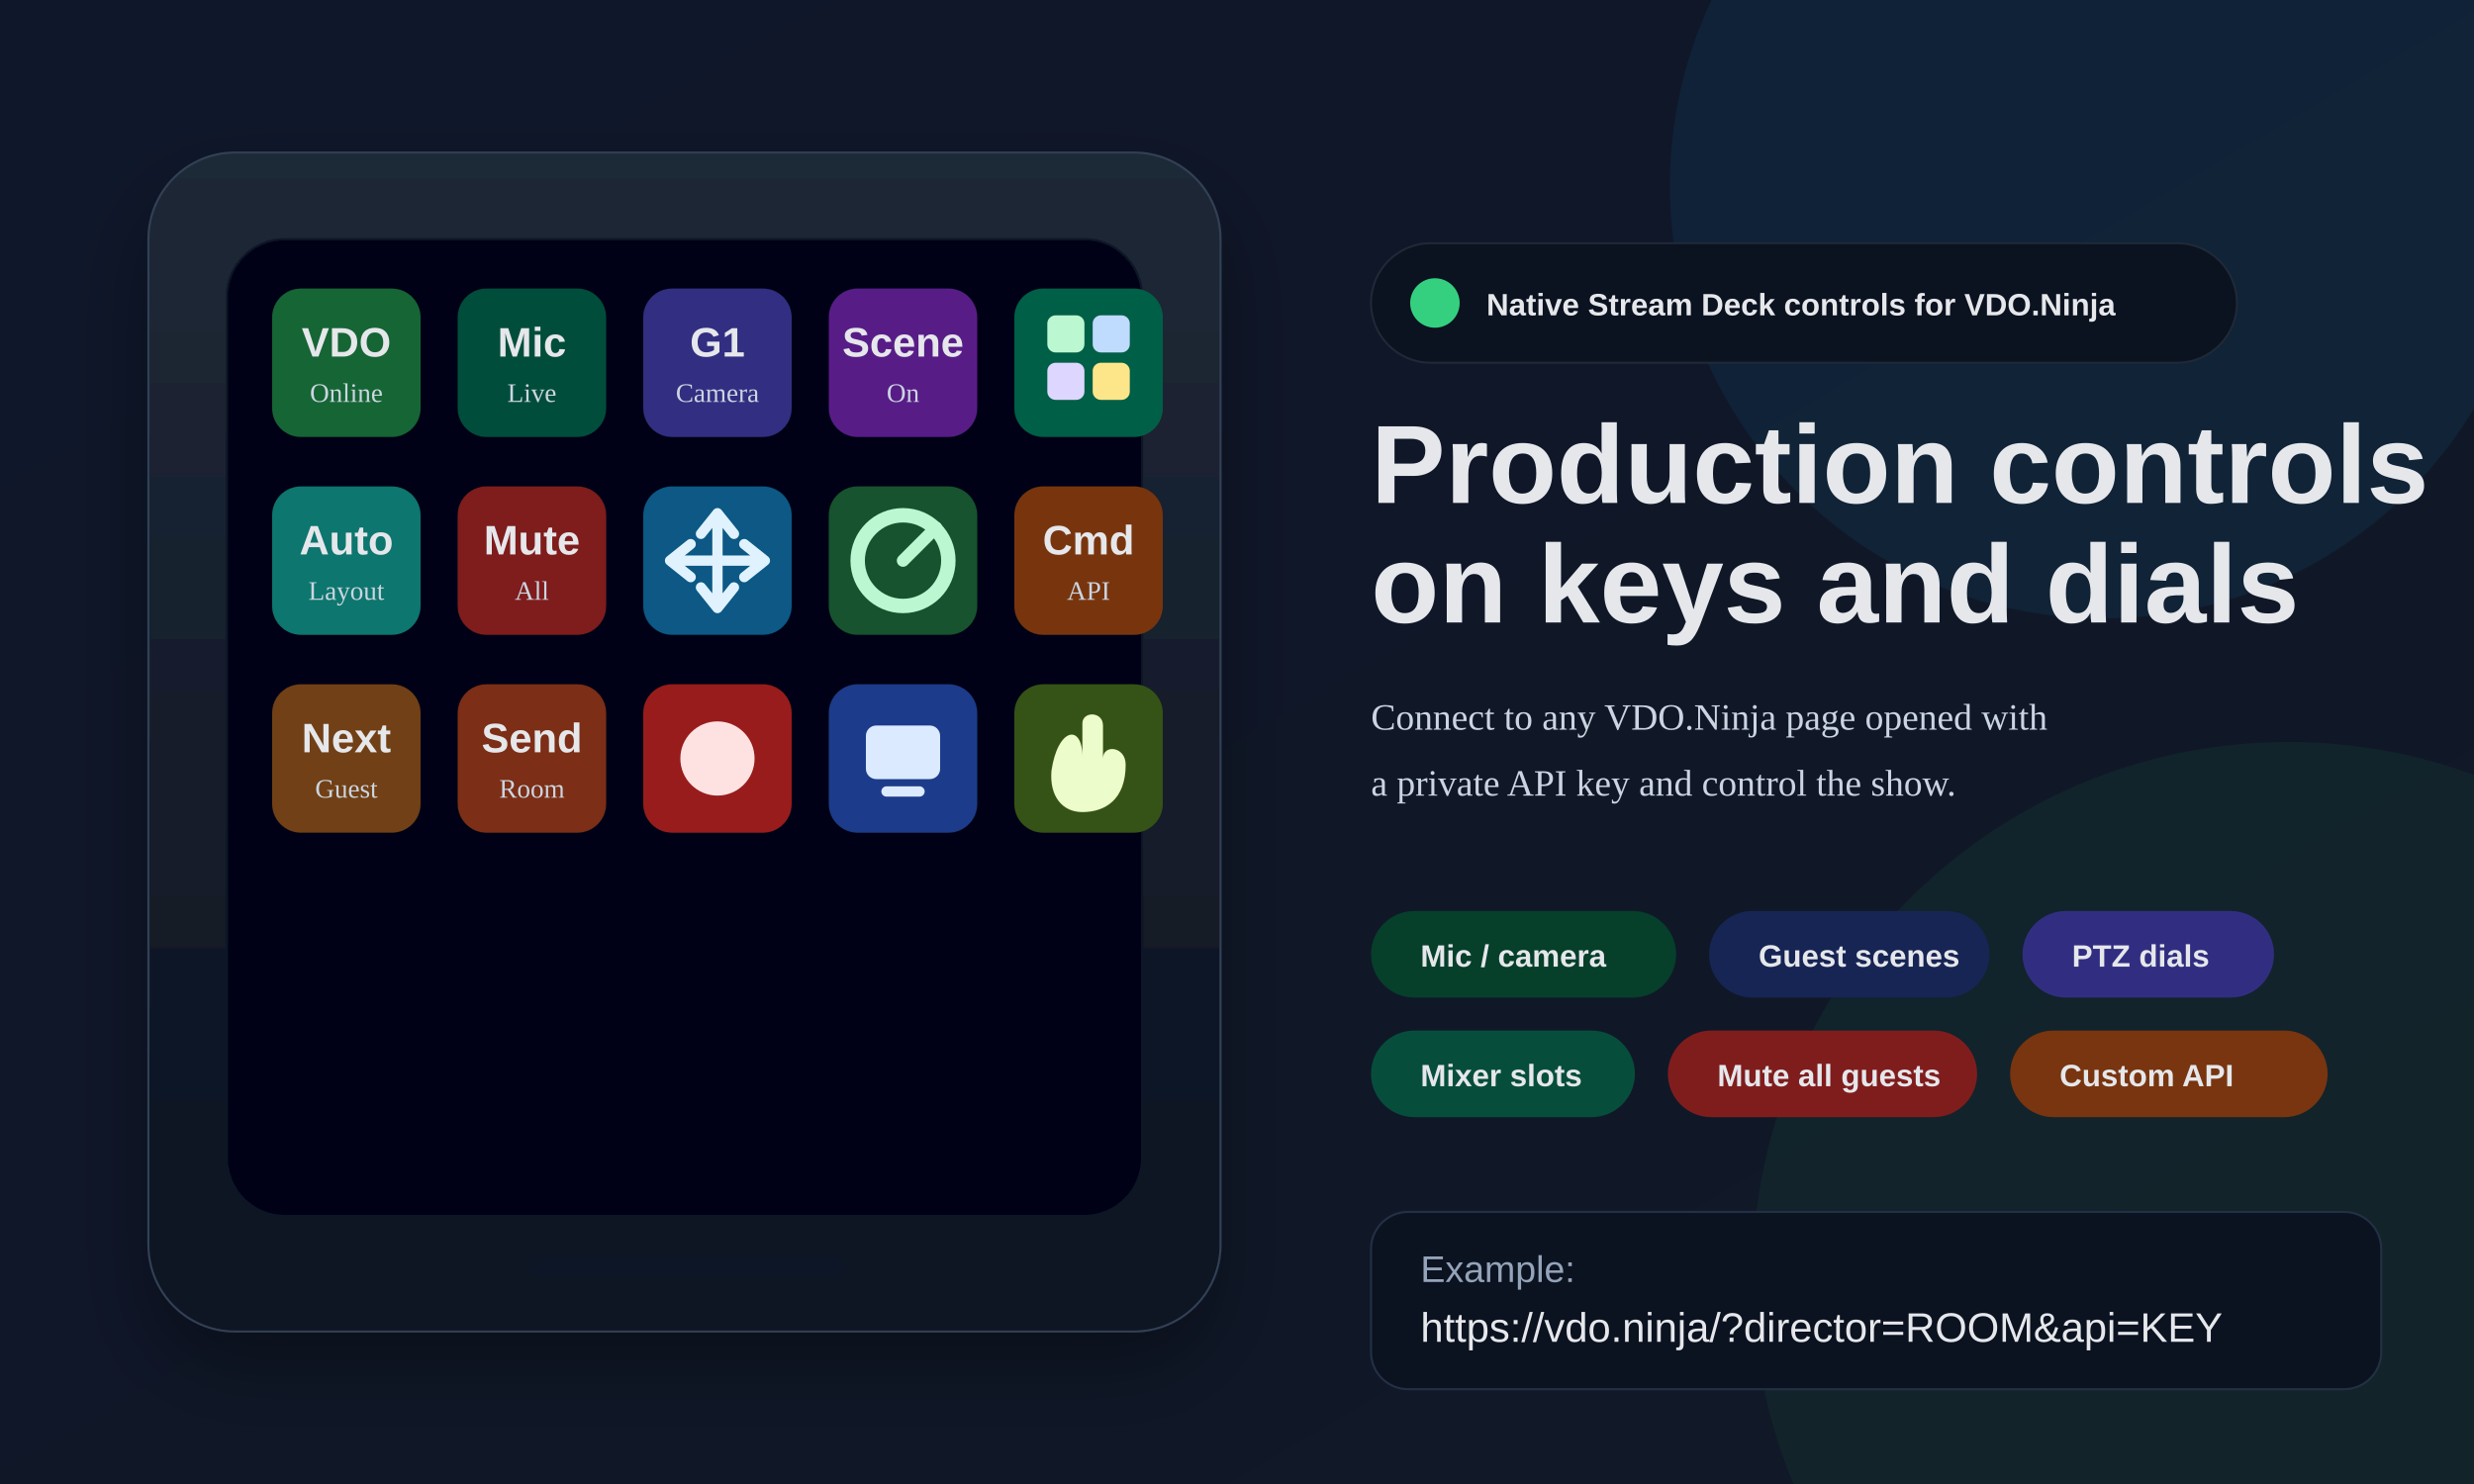
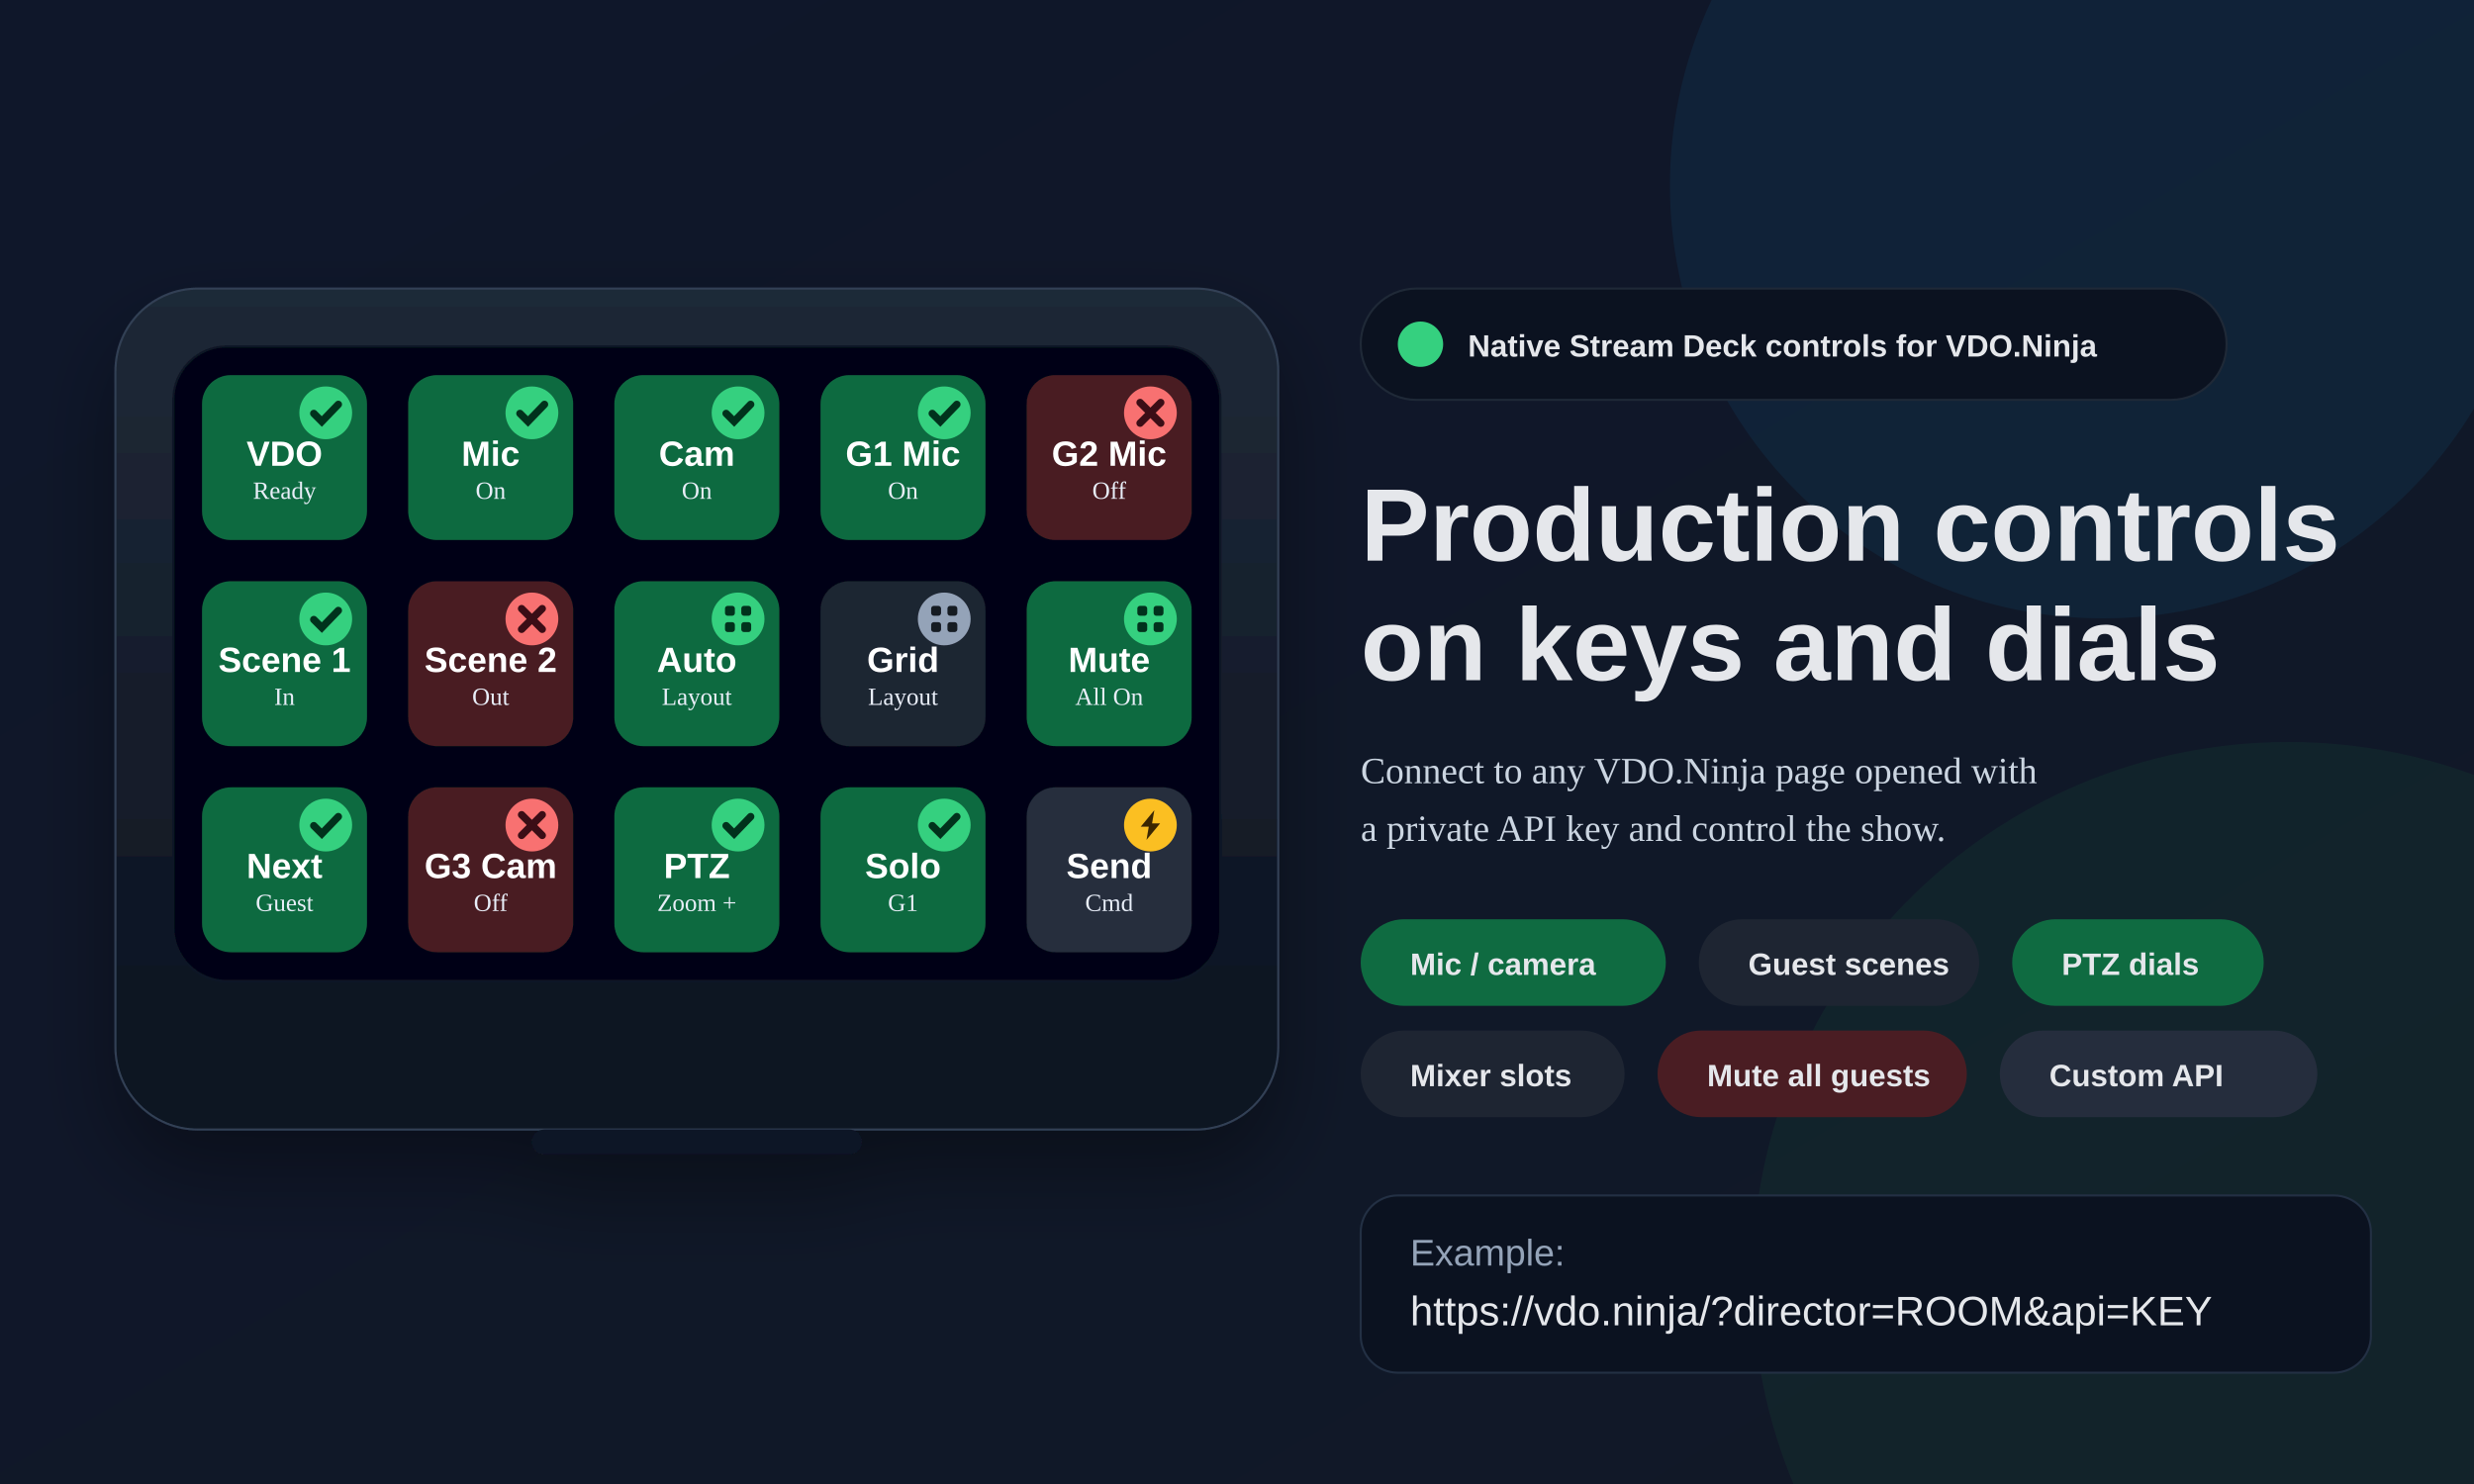
<svg xmlns="http://www.w3.org/2000/svg" width="1200" height="720" viewBox="0 0 1200 720" role="img" aria-labelledby="title desc">
  <defs>
    <linearGradient id="bg" x1="0" x2="1" y1="0" y2="1">
      <stop offset="0" stop-color="#0f172a" />
      <stop offset="1" stop-color="#111827" />
    </linearGradient>
    <linearGradient id="deck" x1="0" x2="0" y1="0" y2="1">
      <stop offset="0" stop-color="#1f2937" />
      <stop offset="1" stop-color="#0b1220" />
    </linearGradient>
    <filter id="shadow" x="-20%" y="-20%" width="140%" height="140%">
      <feDropShadow dx="0" dy="20" stdDeviation="20" flood-color="#000000" flood-opacity="0.35" />
    </filter>
    <style>
			.text { font-family: "Segoe UI", Arial, sans-serif; fill: #e5e7eb; }
			.muted { fill: #94a3b8; }
- 			.key-title { font-size: 20px; font-weight: 700; text-anchor: middle; }
- 			.key-sub { font-size: 13px; fill: #cbd5e1; text-anchor: middle; }
+ 			.key-title { font-size: 17px; font-weight: 700; text-anchor: middle; fill: #ffffff; }
+ 			.key-sub { font-size: 12px; text-anchor: middle; fill: #e8eef8; }
			.badge { font-size: 15px; font-weight: 700; }
			.caption { font-size: 18px; fill: #cbd5e1; }
		</style>
+     <g id="badge-check" stroke-width="3.6" fill="none" stroke-linecap="round">
+       <path d="M54.2 18.6 58.1 22.5 66.1 14.2" />
+     </g>
+     <g id="badge-cross" stroke-width="3.6" fill="none" stroke-linecap="round">
+       <path d="M55 13.3 65 23.3 M65 13.3 55 23.3" />
+     </g>
+     <g id="badge-grid">
+       <rect x="53.65" y="11.95" width="4.8" height="4.8" rx="1.3" />
+       <rect x="61.55" y="11.95" width="4.8" height="4.8" rx="1.3" />
+       <rect x="53.65" y="19.85" width="4.8" height="4.8" rx="1.3" />
+       <rect x="61.55" y="19.85" width="4.8" height="4.8" rx="1.3" />
+     </g>
+     <g id="badge-bolt">
+       <polygon points="61.9,11.1 55.3,19.1 59.2,19.1 58.1,25.5 64.7,17.5 60.8,17.5" />
+     </g>
  </defs>
  <rect width="1200" height="720" fill="url(#bg)" />
  <circle cx="1020" cy="90" r="210" fill="#0ea5e9" opacity="0.08" />
  <circle cx="1110" cy="620" r="260" fill="#22c55e" opacity="0.07" />
  <g filter="url(#shadow)">
-     <rect x="72" y="74" width="520" height="572" rx="42" fill="url(#deck)" stroke="#334155" />
-     <rect x="110" y="116" width="444" height="474" rx="28" fill="#020617" stroke="#111827" />
-     <g transform="translate(132 140)">
-       <g>
-         <rect x="0" y="0" width="72" height="72" rx="14" fill="#166534" />
-         <text class="text key-title" x="36" y="33">VDO</text>
-         <text class="key-sub" x="36" y="55">Online</text>
-       </g>
-       <g transform="translate(90 0)">
-         <rect x="0" y="0" width="72" height="72" rx="14" fill="#064e3b" />
-         <text class="text key-title" x="36" y="33">Mic</text>
-         <text class="key-sub" x="36" y="55">Live</text>
-       </g>
-       <g transform="translate(180 0)">
-         <rect x="0" y="0" width="72" height="72" rx="14" fill="#312e81" />
-         <text class="text key-title" x="36" y="33">G1</text>
-         <text class="key-sub" x="36" y="55">Camera</text>
-       </g>
-       <g transform="translate(270 0)">
-         <rect x="0" y="0" width="72" height="72" rx="14" fill="#581c87" />
-         <text class="text key-title" x="36" y="33">Scene</text>
-         <text class="key-sub" x="36" y="55">On</text>
-       </g>
-       <g transform="translate(360 0)">
-         <rect x="0" y="0" width="72" height="72" rx="14" fill="#065f46" />
-         <rect x="16" y="13" width="18" height="18" rx="4" fill="#bbf7d0" />
-         <rect x="38" y="13" width="18" height="18" rx="4" fill="#bfdbfe" />
-         <rect x="16" y="36" width="18" height="18" rx="4" fill="#ddd6fe" />
-         <rect x="38" y="36" width="18" height="18" rx="4" fill="#fde68a" />
-       </g>
-       <g transform="translate(0 96)">
-         <rect x="0" y="0" width="72" height="72" rx="14" fill="#0f766e" />
-         <text class="text key-title" x="36" y="33">Auto</text>
-         <text class="key-sub" x="36" y="55">Layout</text>
-       </g>
-       <g transform="translate(90 96)">
-         <rect x="0" y="0" width="72" height="72" rx="14" fill="#7f1d1d" />
-         <text class="text key-title" x="36" y="33">Mute</text>
-         <text class="key-sub" x="36" y="55">All</text>
-       </g>
-       <g transform="translate(180 96)">
-         <rect x="0" y="0" width="72" height="72" rx="14" fill="#075985" />
-         <path d="M36 13 L36 59 M13 36 L59 36 M36 13 L28 23 M36 13 L44 23 M36 59 L28 49 M36 59 L44 49 M13 36 L23 28 M13 36 L23 44 M59 36 L49 28 M59 36 L49 44" stroke="#e0f2fe" stroke-width="5" stroke-linecap="round" fill="none" />
-       </g>
-       <g transform="translate(270 96)">
-         <rect x="0" y="0" width="72" height="72" rx="14" fill="#14532d" />
-         <circle cx="36" cy="36" r="22" fill="none" stroke="#bbf7d0" stroke-width="7" />
-         <path d="M36 36 L52 20" stroke="#bbf7d0" stroke-width="6" stroke-linecap="round" />
-       </g>
-       <g transform="translate(360 96)">
-         <rect x="0" y="0" width="72" height="72" rx="14" fill="#78350f" />
-         <text class="text key-title" x="36" y="33">Cmd</text>
-         <text class="key-sub" x="36" y="55">API</text>
-       </g>
-       <g transform="translate(0 192)">
-         <rect x="0" y="0" width="72" height="72" rx="14" fill="#713f12" />
-         <text class="text key-title" x="36" y="33">Next</text>
-         <text class="key-sub" x="36" y="55">Guest</text>
-       </g>
-       <g transform="translate(90 192)">
-         <rect x="0" y="0" width="72" height="72" rx="14" fill="#7c2d12" />
-         <text class="text key-title" x="36" y="33">Send</text>
-         <text class="key-sub" x="36" y="55">Room</text>
-       </g>
-       <g transform="translate(180 192)">
-         <rect x="0" y="0" width="72" height="72" rx="14" fill="#991b1b" />
-         <circle cx="36" cy="36" r="18" fill="#fee2e2" />
-       </g>
-       <g transform="translate(270 192)">
-         <rect x="0" y="0" width="72" height="72" rx="14" fill="#1e3a8a" />
-         <rect x="18" y="20" width="36" height="26" rx="5" fill="#dbeafe" />
-         <path d="M28 52 H44" stroke="#dbeafe" stroke-width="5" stroke-linecap="round" />
-       </g>
-       <g transform="translate(360 192)">
-         <rect x="0" y="0" width="72" height="72" rx="14" fill="#365314" />
-         <path d="M18 42 C21 21 33 19 33 35 L33 19 C33 13 43 13 43 20 L43 36 C43 29 54 30 54 39 C54 56 44 62 33 62 C23 62 17 54 18 42 Z" fill="#ecfccb" />
-       </g>
+     <rect x="56" y="140" width="564" height="408" rx="40" fill="url(#deck)" stroke="#334155" />
+     <rect x="84" y="168" width="508" height="308" rx="26" fill="#020617" stroke="#111827" />
+     <g transform="translate(98 182)">
+       <rect width="80" height="80" rx="14" fill="#0f6b41" />
+       <circle cx="60" cy="18.3" r="12.8" fill="#35d07f" />
+       <use href="#badge-check" stroke="#06301d" />
+       <text class="text key-title" x="40" y="44">VDO</text>
+       <text class="key-sub" x="40" y="60">Ready</text>
    </g>
-     <rect x="256" y="610" width="154" height="10" rx="5" fill="#111827" />
+     <g transform="translate(198 182)">
+       <rect width="80" height="80" rx="14" fill="#0f6b41" />
+       <circle cx="60" cy="18.3" r="12.8" fill="#35d07f" />
+       <use href="#badge-check" stroke="#06301d" />
+       <text class="text key-title" x="40" y="44">Mic</text>
+       <text class="key-sub" x="40" y="60">On</text>
+     </g>
+     <g transform="translate(298 182)">
+       <rect width="80" height="80" rx="14" fill="#0f6b41" />
+       <circle cx="60" cy="18.3" r="12.8" fill="#35d07f" />
+       <use href="#badge-check" stroke="#06301d" />
+       <text class="text key-title" x="40" y="44">Cam</text>
+       <text class="key-sub" x="40" y="60">On</text>
+     </g>
+     <g transform="translate(398 182)">
+       <rect width="80" height="80" rx="14" fill="#0f6b41" />
+       <circle cx="60" cy="18.3" r="12.8" fill="#35d07f" />
+       <use href="#badge-check" stroke="#06301d" />
+       <text class="text key-title" x="40" y="44">G1 Mic</text>
+       <text class="key-sub" x="40" y="60">On</text>
+     </g>
+     <g transform="translate(498 182)">
+       <rect width="80" height="80" rx="14" fill="#4a1d23" />
+       <circle cx="60" cy="18.3" r="12.8" fill="#f87171" />
+       <use href="#badge-cross" stroke="#3a0f14" />
+       <text class="text key-title" x="40" y="44">G2 Mic</text>
+       <text class="key-sub" x="40" y="60">Off</text>
+     </g>
+     <g transform="translate(98 282)">
+       <rect width="80" height="80" rx="14" fill="#0f6b41" />
+       <circle cx="60" cy="18.3" r="12.8" fill="#35d07f" />
+       <use href="#badge-check" stroke="#06301d" />
+       <text class="text key-title" x="40" y="44">Scene 1</text>
+       <text class="key-sub" x="40" y="60">In</text>
+     </g>
+     <g transform="translate(198 282)">
+       <rect width="80" height="80" rx="14" fill="#4a1d23" />
+       <circle cx="60" cy="18.3" r="12.8" fill="#f87171" />
+       <use href="#badge-cross" stroke="#3a0f14" />
+       <text class="text key-title" x="40" y="44">Scene 2</text>
+       <text class="key-sub" x="40" y="60">Out</text>
+     </g>
+     <g transform="translate(298 282)">
+       <rect width="80" height="80" rx="14" fill="#0f6b41" />
+       <circle cx="60" cy="18.3" r="12.8" fill="#35d07f" />
+       <use href="#badge-grid" fill="#06301d" />
+       <text class="text key-title" x="40" y="44">Auto</text>
+       <text class="key-sub" x="40" y="60">Layout</text>
+     </g>
+     <g transform="translate(398 282)">
+       <rect width="80" height="80" rx="14" fill="#1e2532" />
+       <circle cx="60" cy="18.3" r="12.8" fill="#94a3b8" />
+       <use href="#badge-grid" fill="#141a24" />
+       <text class="text key-title" x="40" y="44">Grid</text>
+       <text class="key-sub" x="40" y="60">Layout</text>
+     </g>
+     <g transform="translate(498 282)">
+       <rect width="80" height="80" rx="14" fill="#0f6b41" />
+       <circle cx="60" cy="18.3" r="12.8" fill="#35d07f" />
+       <use href="#badge-grid" fill="#06301d" />
+       <text class="text key-title" x="40" y="44">Mute</text>
+       <text class="key-sub" x="40" y="60">All On</text>
+     </g>
+     <g transform="translate(98 382)">
+       <rect width="80" height="80" rx="14" fill="#0f6b41" />
+       <circle cx="60" cy="18.3" r="12.8" fill="#35d07f" />
+       <use href="#badge-check" stroke="#06301d" />
+       <text class="text key-title" x="40" y="44">Next</text>
+       <text class="key-sub" x="40" y="60">Guest</text>
+     </g>
+     <g transform="translate(198 382)">
+       <rect width="80" height="80" rx="14" fill="#4a1d23" />
+       <circle cx="60" cy="18.3" r="12.8" fill="#f87171" />
+       <use href="#badge-cross" stroke="#3a0f14" />
+       <text class="text key-title" x="40" y="44">G3 Cam</text>
+       <text class="key-sub" x="40" y="60">Off</text>
+     </g>
+     <g transform="translate(298 382)">
+       <rect width="80" height="80" rx="14" fill="#0f6b41" />
+       <circle cx="60" cy="18.3" r="12.8" fill="#35d07f" />
+       <use href="#badge-check" stroke="#06301d" />
+       <text class="text key-title" x="40" y="44">PTZ</text>
+       <text class="key-sub" x="40" y="60">Zoom +</text>
+     </g>
+     <g transform="translate(398 382)">
+       <rect width="80" height="80" rx="14" fill="#0f6b41" />
+       <circle cx="60" cy="18.3" r="12.8" fill="#35d07f" />
+       <use href="#badge-check" stroke="#06301d" />
+       <text class="text key-title" x="40" y="44">Solo</text>
+       <text class="key-sub" x="40" y="60">G1</text>
+     </g>
+     <g transform="translate(498 382)">
+       <rect width="80" height="80" rx="14" fill="#252d3d" />
+       <circle cx="60" cy="18.3" r="12.8" fill="#fbbf24" />
+       <use href="#badge-bolt" fill="#3a2606" />
+       <text class="text key-title" x="40" y="44">Send</text>
+       <text class="key-sub" x="40" y="60">Cmd</text>
+     </g>
+     <rect x="258" y="548" width="160" height="12" rx="6" fill="#111827" />
  </g>
-   <g transform="translate(665 118)">
-     <rect x="0" y="0" width="420" height="58" rx="29" fill="#0b1220" stroke="#1f2937" />
-     <circle cx="31" cy="29" r="12" fill="#35d07f" />
-     <text class="text badge" x="56" y="35">Native Stream Deck controls for VDO.Ninja</text>
-     <text class="text" x="0" y="126" font-size="54" font-weight="800">Production controls</text>
-     <text class="text" x="0" y="184" font-size="54" font-weight="800">on keys and dials</text>
-     <text class="caption" x="0" y="236">Connect to any VDO.Ninja page opened with</text>
+   <g transform="translate(660 140)">
+     <rect x="0" y="0" width="420" height="54" rx="27" fill="#0b1220" stroke="#1f2937" />
+     <circle cx="29" cy="27" r="11" fill="#35d07f" />
+     <text class="text badge" x="52" y="33">Native Stream Deck controls for VDO.Ninja</text>
+     <text class="text" x="0" y="132" font-size="50" font-weight="800">Production controls</text>
+     <text class="text" x="0" y="190" font-size="50" font-weight="800">on keys and dials</text>
+     <text class="caption" x="0" y="240">Connect to any VDO.Ninja page opened with</text>
    <text class="caption" x="0" y="268">a private API key and control the show.</text>
-     <g transform="translate(0 324)">
-       <rect x="0" y="0" width="148" height="42" rx="21" fill="#063f2a" />
+     <g transform="translate(0 306)">
+       <rect x="0" y="0" width="148" height="42" rx="21" fill="#0f6b41" />
      <text class="text badge" x="24" y="27">Mic / camera</text>
-       <rect x="164" y="0" width="136" height="42" rx="21" fill="#172554" />
+       <rect x="164" y="0" width="136" height="42" rx="21" fill="#1e2532" />
      <text class="text badge" x="188" y="27">Guest scenes</text>
-       <rect x="316" y="0" width="122" height="42" rx="21" fill="#312e81" />
+       <rect x="316" y="0" width="122" height="42" rx="21" fill="#0f6b41" />
      <text class="text badge" x="340" y="27">PTZ dials</text>
-       <rect x="0" y="58" width="128" height="42" rx="21" fill="#064e3b" />
-       <text class="text badge" x="24" y="85">Mixer slots</text>
-       <rect x="144" y="58" width="150" height="42" rx="21" fill="#7f1d1d" />
-       <text class="text badge" x="168" y="85">Mute all guests</text>
-       <rect x="310" y="58" width="154" height="42" rx="21" fill="#78350f" />
-       <text class="text badge" x="334" y="85">Custom API</text>
+       <rect x="0" y="54" width="128" height="42" rx="21" fill="#1e2532" />
+       <text class="text badge" x="24" y="81">Mixer slots</text>
+       <rect x="144" y="54" width="150" height="42" rx="21" fill="#4a1d23" />
+       <text class="text badge" x="168" y="81">Mute all guests</text>
+       <rect x="310" y="54" width="154" height="42" rx="21" fill="#252d3d" />
+       <text class="text badge" x="334" y="81">Custom API</text>
    </g>
-     <g transform="translate(0 470)">
+     <g transform="translate(0 440)">
      <rect x="0" y="0" width="490" height="86" rx="18" fill="#0b1220" stroke="#233044" />
      <text class="muted text" x="24" y="34" font-size="18">Example:</text>
      <text class="text" x="24" y="63" font-size="20" font-family="Consolas, monospace">https://vdo.ninja/?director=ROOM&amp;api=KEY</text>
    </g>
  </g>
</svg>
